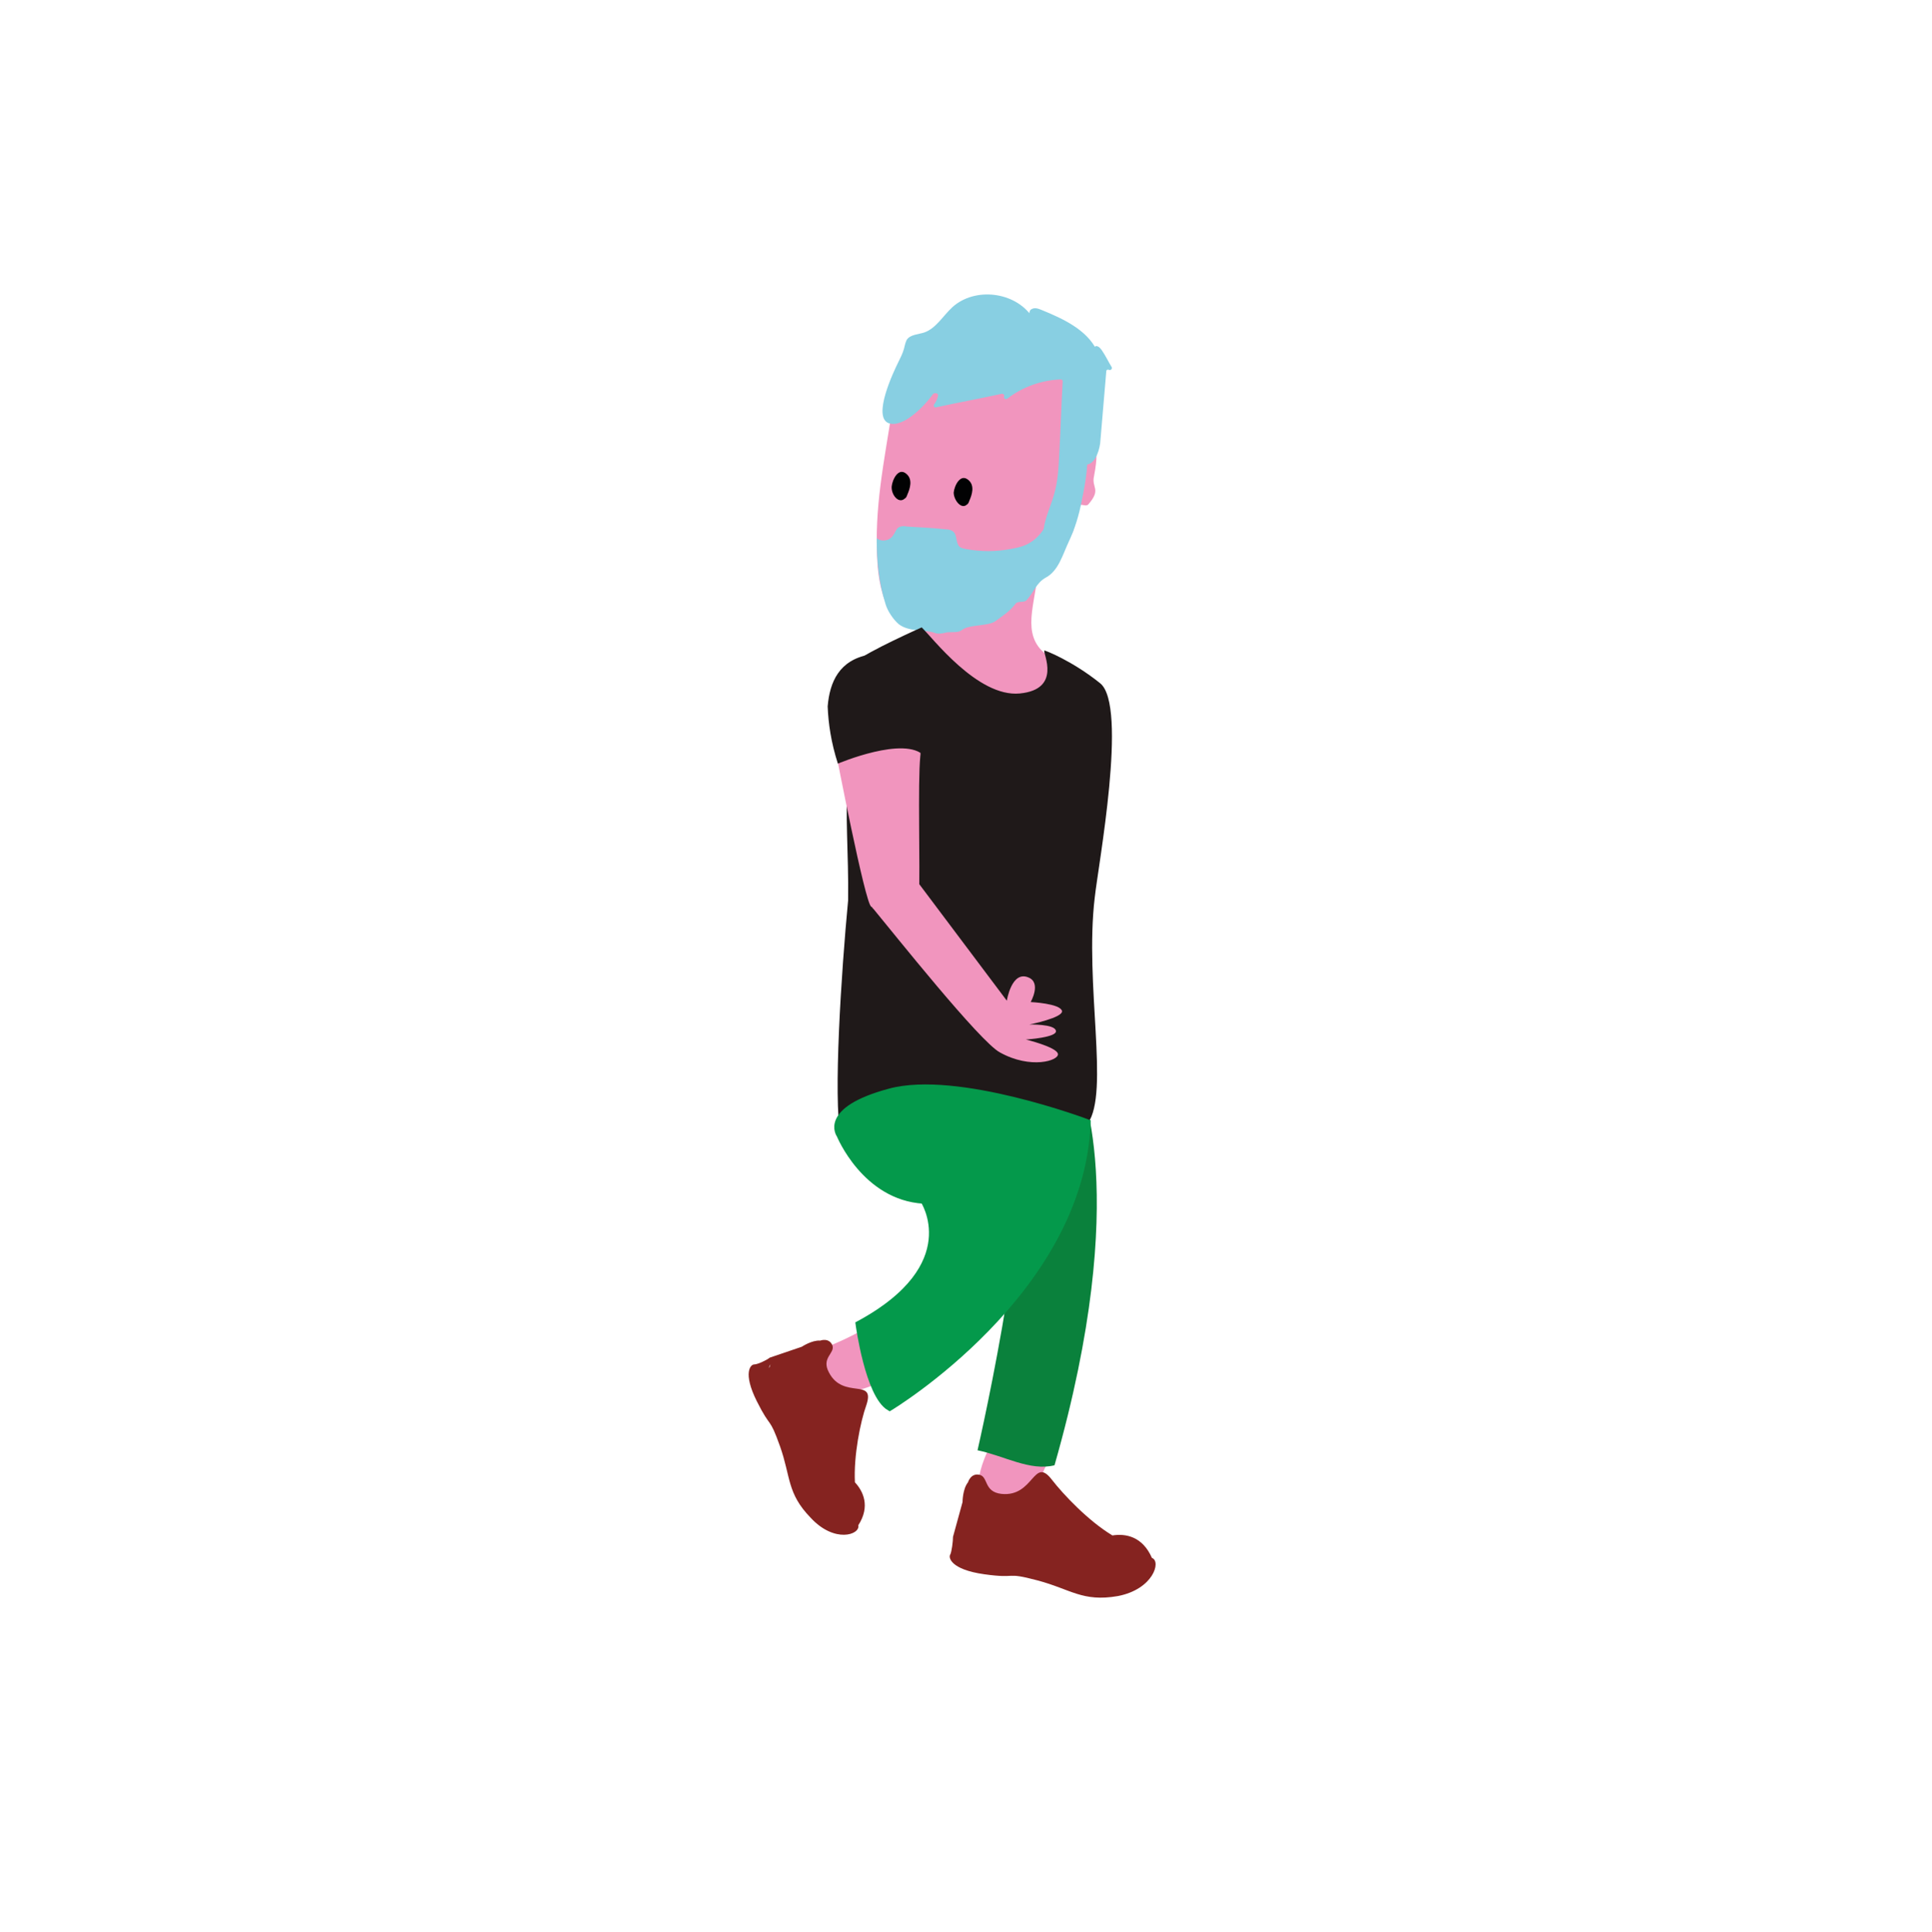
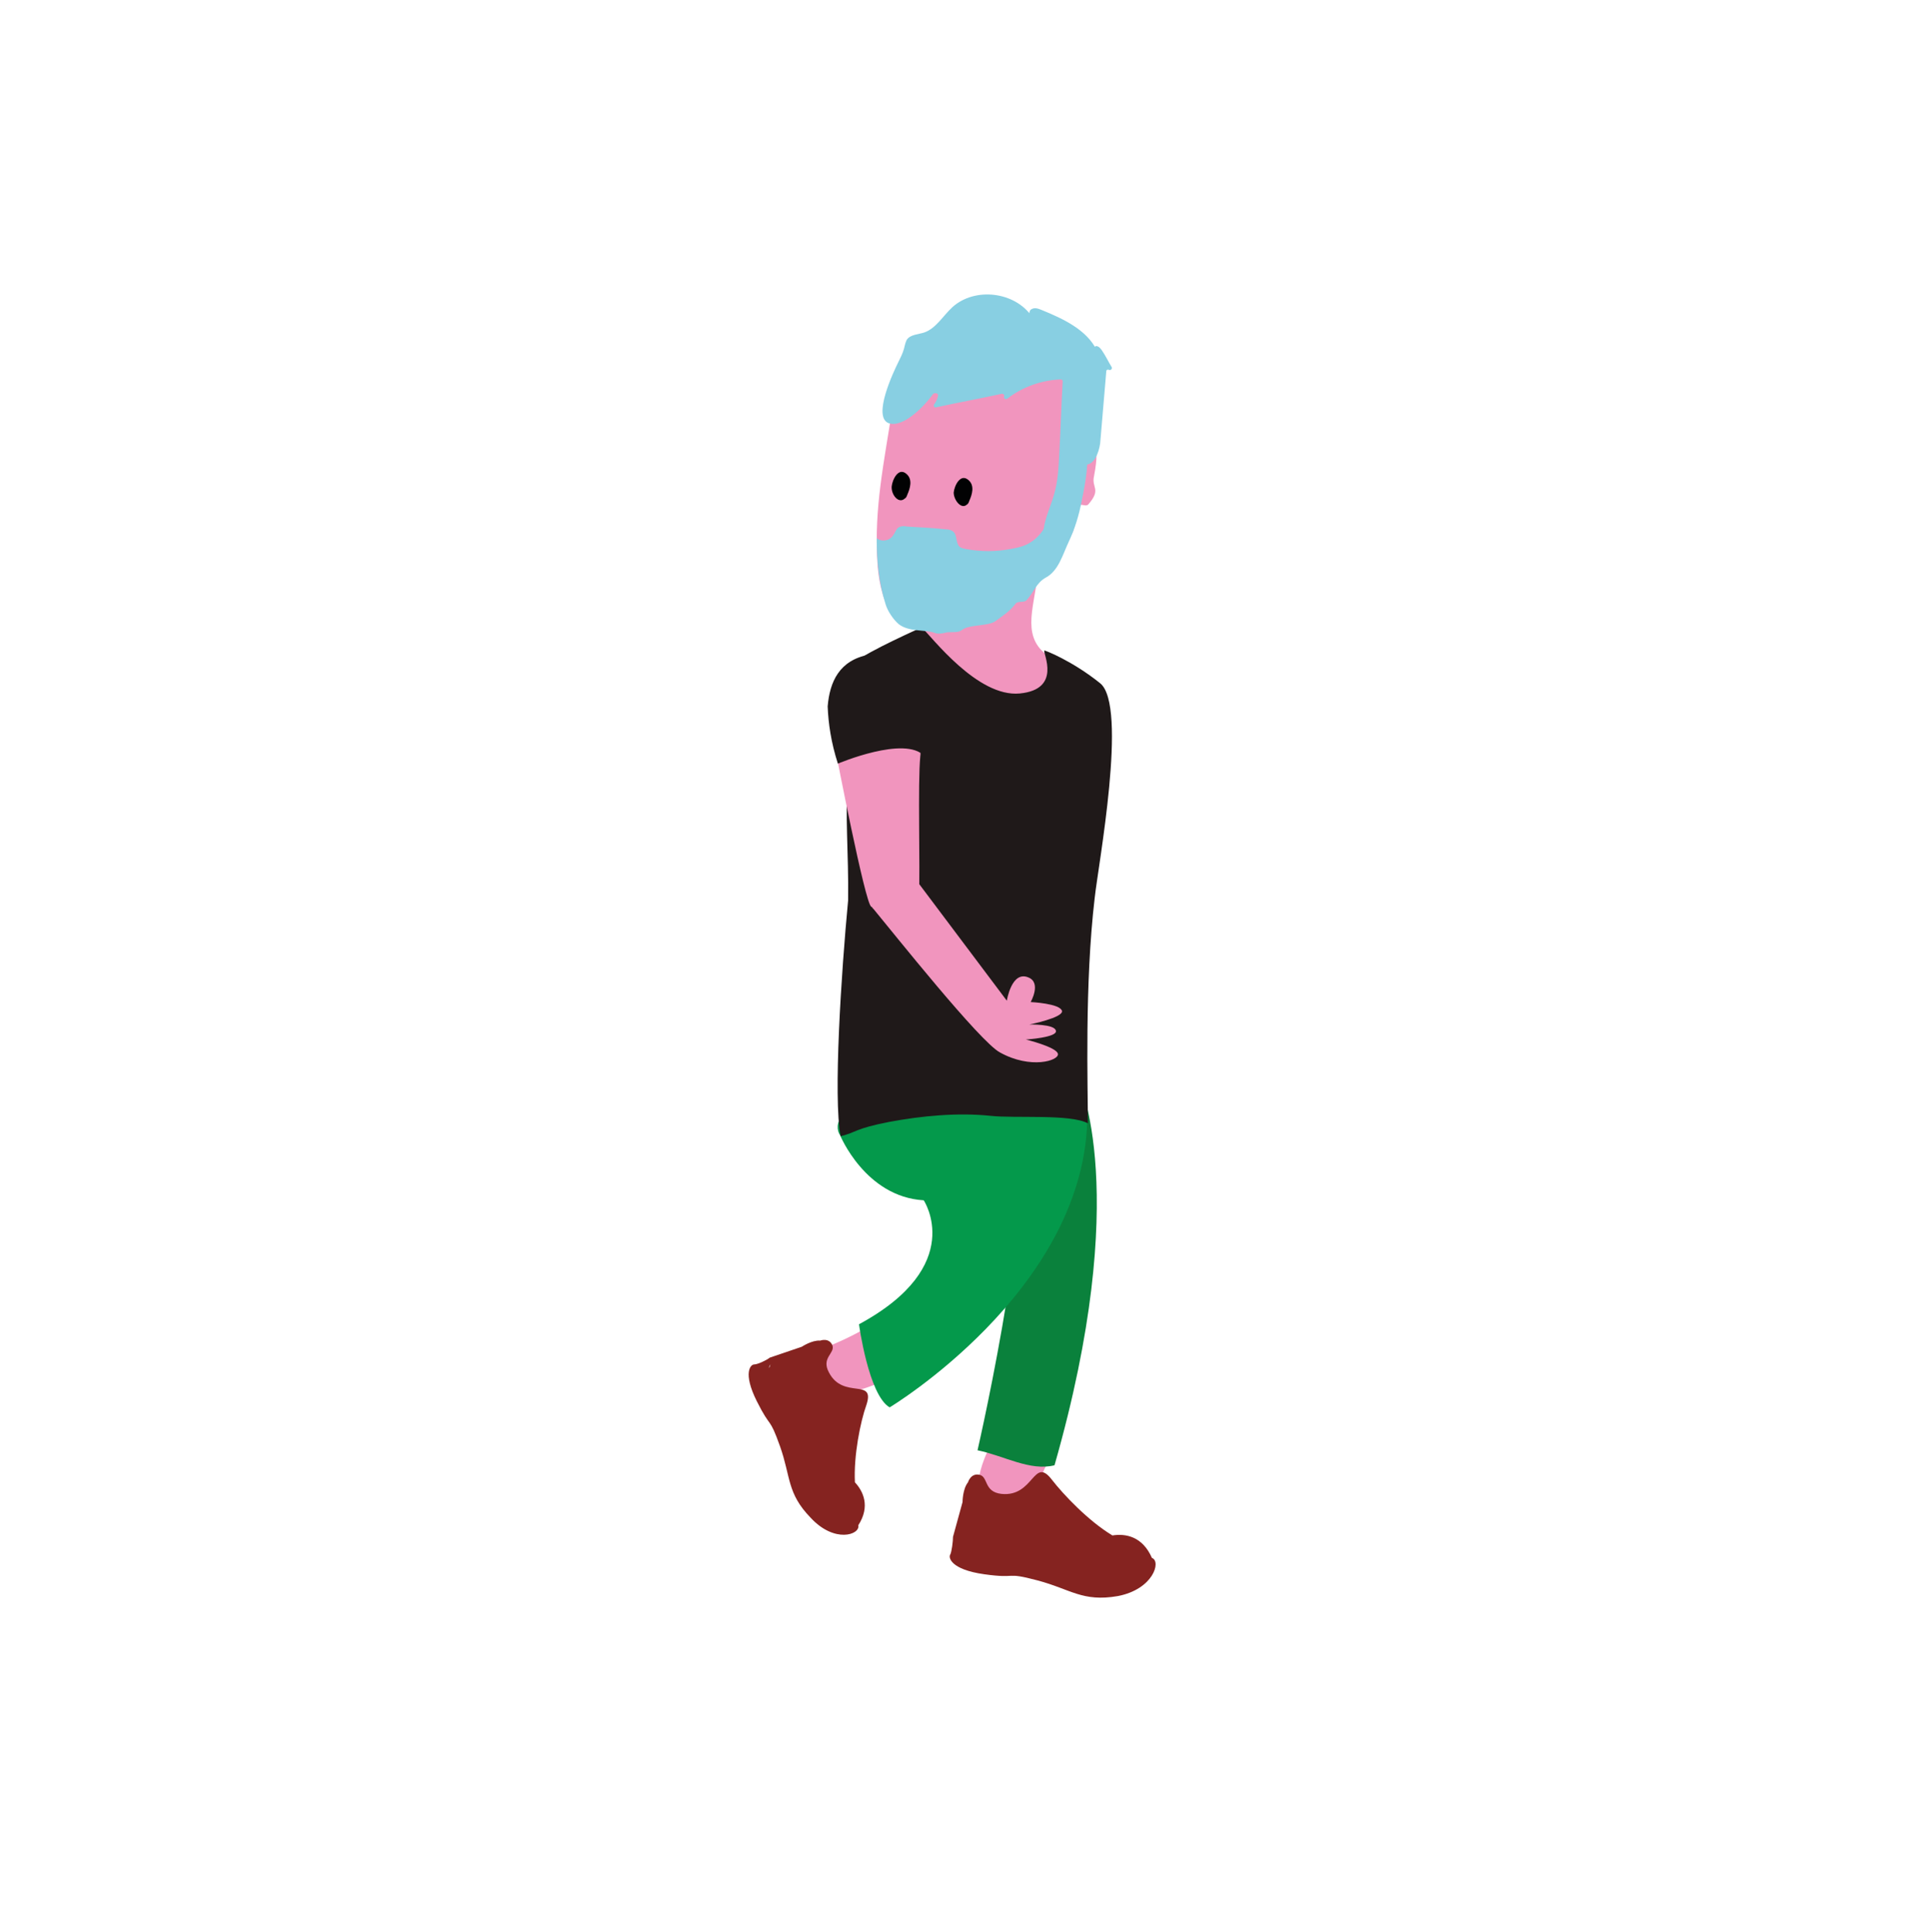
<svg xmlns="http://www.w3.org/2000/svg" version="1.1" id="Capa_1" x="0px" y="0px" viewBox="0 0 283.5 283.5" style="enable-background:new 0 0 283.5 283.5;" xml:space="preserve">
  <style type="text/css">
	.st0{fill:#F195BE;}
	.st1{fill:#852320;}
	.st2{fill:#0A813C;}
- 	.st3{fill:#88CFE2;}
- 	.st4{fill:#020203;}
- 	.st5{fill:#1F1919;}
- 	.st6{fill:#04994B;stroke:#04994B;stroke-miterlimit:10;}
+ 	.st3{fill:#04994B;}
+ 	.st4{fill:#1F1919;}
+ 	.st5{fill:#88CFE2;}
+ 	.st6{fill:#020203;}
</style>
  <g>
-     <g>
-       <path class="st0" d="M154.6,213.3c-1.4-1-2.9-1.1-5.2-1.2c-1,0-2.2-0.1-3.5,0.4c-0.3,0.1-0.5,0.2-0.9,0.5    c-0.7,1.4-1.6,4.1-1.4,5.7c0.4,3.3,8.6,0.5,9.7-0.7c0.9-0.9-0.9-0.2-0.1-1.8C152.8,216.5,154,214.3,154.6,213.3z" />
-       <path class="st1" d="M169.1,228.7c-1.4-3.2-3.9-3.6-5.8-3.3c-3.5-2.1-7.2-6-8.9-8.2c-2.7-3.5-2.6,2.6-7.4,2.1    c-2.6-0.3-1.9-2.5-3.2-2.8c-1.3-0.3-1.7,1.1-1.7,1.1c-0.8,1-0.8,2.9-0.8,2.9l-1.4,5.1c0,0.7-0.2,2.2-0.4,2.6c-0.3,0.4,0,2.2,5,2.9    c5,0.7,2.9-0.4,7.8,0.9c4.9,1.3,6.6,3.2,11.8,2.3C169.3,233.3,170.5,229.2,169.1,228.7z M140.8,225.9c0.1,0.2,0.2,0.3,0.4,0.5    C141,226.2,140.9,226.1,140.8,225.9z" />
-     </g>
-     <path class="st2" d="M143.5,212.9c3.9,0.8,7.7,3.1,11.3,2.2c11.5-40.2,3.5-56.6,3.5-56.6l-9.6,1.3   C153.2,167.9,145.3,205,143.5,212.9z" />
-     <path class="st0" d="M134.2,200.3c-1-0.6-1.2,0.5-1.8,0c-1.8-1.8-2.9-3.4-4.1-5.6c0,0-0.1,0-0.1,0c-0.1,0-0.2-0.1-0.3-0.2   c-5.4,3.3-11.1,4.8-11.1,4.8s3.1,2.5,8.5,5C125.3,204.3,130.6,202.9,134.2,200.3z" />
-     <path class="st0" d="M152,86.6c0.5-3.2,2.4-6.2,2.4-9.3c-1.4,0.6-2.6,1.9-3.7,2.8c-1.7,1.4-3.4,2.7-5.2,4.1c-1.7,1.4-0.4-3.2-2.2-2   c-1.1,0.7-4-1.9-5.2-1.3c-0.3,8.5,0.1,9.7-3,11.3c-0.9,2.8-4.4,7.4-5.6,10.1c5.1,3,26.3,8.4,26.9-4.8C150,95.3,151.3,91,152,86.6z" />
-     <path class="st0" d="M160.6,69.9c1.1-5.8-0.7-3.5-0.6-6.7c0.1-2.5,0.3-7.7-1.7-9.3c-2-1.5-4.5-2.3-7-2.8c-4.2-0.8-8.5-0.8-12.6,0.3   c-2.4,0.6-5,1.7-6.3,3.9c-0.8,1.4-1.1,3-1.4,4.6c-1.2,7.9-2.7,14.6-2.2,22.6c0.1,2,0.6,5.3,1.8,6.9c1.7,2.1,4.6,2.7,7.3,3   c1.6-0.6,3.1-1.7,4.5-2.6c1.9-1.2,3.7-2.7,5.6-4.1c1.8-1.3,3.6-2.6,5.4-4c0.8-0.7,1.8-1.4,2.8-1.8c0-0.3,0-0.6-0.1-0.8   c1,0.1,1.6-1.1,1.6-2c0.1-1,0-2,0.6-2.8c0.4-0.5,1.1,0.2,1.5-0.3C161.7,71.8,160.2,71.6,160.6,69.9z" />
-     <path class="st3" d="M137.7,58.1c-0.1,0.5-0.3,0.9-0.6,1.3c-0.1,0.2,0.1,0.5,0.3,0.4c3.2-0.7,6.5-1.3,9.7-2c0.2,0,0.4,0.2,0.3,0.4   c0,0,0,0,0,0c-0.1,0.3,0.2,0.5,0.5,0.3c2.2-1.7,5-2.7,7.8-2.8c0.2,0,0.3,0.1,0.3,0.3c-0.2,3.5-0.3,7-0.5,10.6   c-0.1,2.1-0.2,4.1-0.8,6.1c-0.6,2.1-1.7,4.1-1.5,6.2c0,0.1,0.1,0.2,0.2,0.2c1.4,0.7,2.9-1.1,3.5-2.6c1-2.6,1.7-5.4,2.1-8.1   c0-0.2,0.2-0.3,0.3-0.2c1.3,0.1,2-1.7,2.2-3.1c0.3-3.5,0.6-7,0.9-10.6c0-0.2,0.2-0.3,0.4-0.2c0,0,0,0,0,0c0.3,0.1,0.5-0.2,0.4-0.4   c-0.5-0.8-0.8-1.5-1.4-2.4c-0.2-0.3-0.5-0.7-0.9-0.7c-0.4,0.1-0.2,0.9,0.1,0.6c-1.5-3-4.9-4.6-8.1-5.9c-0.5-0.2-1-0.4-1.5-0.1   c-0.4,0.2-0.4,1.1,0.1,1.1c-2.5-3.7-8.4-4.4-11.7-1.4c-1.4,1.3-2.4,3.1-4.1,3.7c-0.9,0.3-2.1,0.3-2.6,1.1c-0.2,0.4-0.3,0.9-0.4,1.3   c-0.2,0.7-0.5,1.3-0.8,1.9c-0.8,1.6-3.8,8-1.5,9c2,0.8,5.1-2.2,6.6-4.3C137.4,57.6,137.8,57.8,137.7,58.1z" />
-     <path class="st3" d="M158.8,73.5c-0.4,2.1-1,4.1-1.9,6c-0.9,1.9-1.5,4.3-3.4,5.3c-1.4,0.8-1.7,2.1-2.8,3.3   c-0.3,0.4-1.3,0.1-1.6,0.5c-0.8,1.1-1.9,1.8-3,2.6c-1,0.7-3.5,0.5-4.6,1.1c-0.2,0.1-0.4,0.3-0.7,0.4c-0.7,0.2-1.5,0-2.1,0.2   c-0.5,0.1-1,0.2-1.5,0c-1.4-0.5-3.8-0.1-5.3-1.3c-0.8-0.7-1.6-1.9-1.9-2.9c-1-3.2-1.3-6.3-1.3-9.7c0.7,0.6,1.9,0.4,2.4-0.4   c0.3-0.4,0.4-0.8,0.7-1.1c0.4-0.3,0.9-0.3,1.4-0.2c1.9,0.1,3.7,0.2,5.6,0.4c0.4,0,0.9,0.1,1.2,0.4c0.5,0.5,0.3,1.5,0.8,2.1   c0.3,0.3,0.6,0.3,1,0.4c2.2,0.4,4.4,0.4,6.5,0c1.1-0.2,2.1-0.4,3-1c1.8-1.1,2.8-3.3,3.4-5.3c1.2-3.7,2-7.6,2.3-11.5   c0.1-0.7,0.7-2.9,1.8-1.7c0.6,0.6,0.6,2.9,0.7,3.7C159.9,67.7,159.4,70.6,158.8,73.5z" />
-     <path class="st4" d="M141.9,74.1c0.2-0.1,0.3-0.3,0.4-0.6c0.4-0.9,0.8-2.2-0.1-3c-1.2-1.1-2.1,0.8-2.2,1.8   C140,73.4,141.1,74.8,141.9,74.1z" />
-     <path class="st4" d="M132.8,73.2c0.2-0.1,0.3-0.3,0.4-0.6c0.4-0.9,0.8-2.2-0.1-3c-1.2-1.1-2.1,0.8-2.2,1.8   C130.8,72.6,131.9,74,132.8,73.2z" />
-     <path class="st1" d="M126,223.9c1.8-2.8,0.7-5-0.5-6.3c-0.2-3.9,0.8-8.9,1.7-11.4c1.3-4-3.4-0.7-5.5-4.7c-1.2-2.2,0.9-2.8,0.5-4   c-0.5-1.2-1.8-0.7-1.8-0.7c-1.2-0.1-2.7,0.9-2.7,0.9l-4.7,1.6c-0.5,0.4-1.8,1-2.3,1c-0.5,0-1.7,1.2,0.4,5.4   c2.1,4.2,1.8,2.1,3.4,6.6c1.6,4.5,1,6.9,4.5,10.5C122.5,226.6,126.3,225.3,126,223.9z M113.1,200.3c-0.1,0.2-0.1,0.4-0.2,0.5   C112.9,200.6,113,200.4,113.1,200.3z" />
-     <path class="st5" d="M161.5,100.3c-4.1-3.3-8.2-4.9-8.2-4.8c-0.2,0.4,2.6,5.7-3.6,6.3c-6.2,0.6-12.9-8.3-14.4-9.7   c0,0-8.1,3.6-9.6,5c-2.9,5.8-0.7,10.6-1.2,16.9c-0.5,5.7,0.1,11.1,0,18.2c-1,10.5-2.2,28.9-1.1,34.6c2.4-0.6,2-1.1,7.1-2.1   c4.8-0.9,10.1-1.4,14.9-0.9c3.6,0.4,11.7-0.3,14.3,1.1c3.2-4.6-0.5-20.4,1-33.1C161.2,127.1,165.6,103.6,161.5,100.3z" />
-     <path class="st0" d="M122.6,109.5l0.1,0.9c0,0,4.3,22.3,5.2,22.7c1.8,1.4,2.5,1,4.5,0.2c0.5-0.2,2-1.3,2.5-1.7   c0.2-4.2-0.2-16.7,0.2-20.6C135.9,105.4,122.6,109.5,122.6,109.5z" />
-     <path class="st0" d="M151.3,147.1c0,0,1.6-2.8-0.3-3.6c-2.5-1.1-3.2,3.4-3.2,3.4l-13.9-18.5c-2.3-1.1-5.6,2.2-5.8,4.9   c0,0,0,0.1,0.1,0.1c2.9,3.5,15.7,19.6,18.6,21.1c4.5,2.5,8.7,1.2,8.5,0.2c-0.2-1-4.7-2.1-4.7-2.1s4.7-0.3,4.4-1.3   c-0.2-1-3.9-0.9-3.9-0.9s5-1,4.8-2C155.6,147.3,151.3,147.1,151.3,147.1z" />
-     <path class="st5" d="M127.6,96.1c-4.4,0.8-5.8,4-6.1,7.6c0.1,2.5,0.5,5.3,1.5,8.4c0,0,9.9-4.2,12.7-1.1c1.5,1.7,1.8-4.7,0.1-11   C133.9,97.4,130.8,95.6,127.6,96.1z" />
-     <path class="st6" d="M126.1,194.4c0,0,1.4,10.4,4.5,12.2c0,0,28.1-16.9,29-41.8c0,0-19.1-7.2-29-4.5c-10,2.7-7.3,6.3-7.3,6.3   s3.7,9.1,12.3,9.6C135.6,176.2,142,185.8,126.1,194.4z" />
+     <path class="st0" d="M154.6,213.3c-1.4-1-2.9-1.1-5.2-1.2c-1,0-2.2-0.1-3.5,0.4c-0.3,0.1-0.5,0.2-0.9,0.5c-0.7,1.4-1.6,4.1-1.4,5.7   c0.4,3.3,8.6,0.5,9.7-0.7c0.9-0.9-0.9-0.2-0.1-1.8C152.8,216.5,154,214.3,154.6,213.3z" />
+     <path class="st1" d="M169.1,228.7c-1.4-3.2-3.9-3.6-5.8-3.3c-3.5-2.1-7.2-6-8.9-8.2c-2.7-3.5-2.6,2.6-7.4,2.1   c-2.6-0.3-1.9-2.5-3.2-2.8s-1.7,1.1-1.7,1.1c-0.8,1-0.8,2.9-0.8,2.9l-1.4,5.1c0,0.7-0.2,2.2-0.4,2.6c-0.3,0.4,0,2.2,5,2.9   s2.9-0.4,7.8,0.9c4.9,1.3,6.6,3.2,11.8,2.3C169.3,233.3,170.5,229.2,169.1,228.7z M140.8,225.9c0.1,0.2,0.2,0.3,0.4,0.5   C141,226.2,140.9,226.1,140.8,225.9z" />
  </g>
+   <path class="st2" d="M143.5,212.9c3.9,0.8,7.7,3.1,11.3,2.2c11.5-40.2,3.5-56.6,3.5-56.6l-9.6,1.3  C153.2,167.9,145.3,205,143.5,212.9z" />
+   <path class="st0" d="M134.2,200.3c-1-0.6-1.2,0.5-1.8,0c-1.8-1.8-2.9-3.4-4.1-5.6h-0.1c-0.1,0-0.2-0.1-0.3-0.2  c-5.4,3.3-11.1,4.8-11.1,4.8s3.1,2.5,8.5,5C125.3,204.3,130.6,202.9,134.2,200.3z" />
+   <path class="st1" d="M126,223.9c1.8-2.8,0.7-5-0.5-6.3c-0.2-3.9,0.8-8.9,1.7-11.4c1.3-4-3.4-0.7-5.5-4.7c-1.2-2.2,0.9-2.8,0.5-4  c-0.5-1.2-1.8-0.7-1.8-0.7c-1.2-0.1-2.7,0.9-2.7,0.9l-4.7,1.6c-0.5,0.4-1.8,1-2.3,1s-1.7,1.2,0.4,5.4s1.8,2.1,3.4,6.6  s1,6.9,4.5,10.5C122.5,226.6,126.3,225.3,126,223.9z M113.1,200.3c-0.1,0.2-0.1,0.4-0.2,0.5C112.9,200.6,113,200.4,113.1,200.3z" />
+   <path class="st3" d="M126.1,194.4c0,0,1.4,10.4,4.5,12.2c0,0,28.1-16.9,29-41.8c0,0-19.1-7.2-29-4.5c-10,2.7-7.3,6.3-7.3,6.3  s3.7,9.1,12.3,9.6C135.6,176.2,142,185.8,126.1,194.4z" />
+   <path class="st0" d="M152,86.6c0.5-3.2,2.4-6.2,2.4-9.3c-1.4,0.6-2.6,1.9-3.7,2.8c-1.7,1.4-3.4,2.7-5.2,4.1c-1.7,1.4-0.4-3.2-2.2-2  c-1.1,0.7-4-1.9-5.2-1.3c-0.3,8.5,0.1,9.7-3,11.3c-0.9,2.8-4.4,7.4-5.6,10.1c5.1,3,26.3,8.4,26.9-4.8C150,95.3,151.3,91,152,86.6z" />
+   <path class="st4" d="M161.5,100.3c-4.1-3.3-8.2-4.9-8.2-4.8c-0.2,0.4,2.6,5.7-3.6,6.3c-6.2,0.6-12.9-8.3-14.4-9.7c0,0-8.1,3.6-9.6,5  c-2.9,5.8-0.7,10.6-1.2,16.9c-0.5,5.7,0.1,11.1,0,18.2c-1,10.5-2.2,28.9-1.1,34.6c2.4-0.6,2-1.1,7.1-2.1c4.8-0.9,10.1-1.4,14.9-0.9  c3.6,0.4,11.7-0.3,14.3,1.1c0-5.2-0.5-20.4,1-33.1C161.2,127.1,165.6,103.6,161.5,100.3z" />
+   <path class="st0" d="M122.6,109.5l0.1,0.9c0,0,4.3,22.3,5.2,22.7c1.8,1.4,2.5,1,4.5,0.2c0.5-0.2,2-1.3,2.5-1.7  c0.2-4.2-0.2-16.7,0.2-20.6C135.9,105.4,122.6,109.5,122.6,109.5z" />
+   <path class="st0" d="M151.3,147.1c0,0,1.6-2.8-0.3-3.6c-2.5-1.1-3.2,3.4-3.2,3.4l-13.9-18.5c-2.3-1.1-5.6,2.2-5.8,4.9  c0,0,0,0.1,0.1,0.1c2.9,3.5,15.7,19.6,18.6,21.1c4.5,2.5,8.7,1.2,8.5,0.2s-4.7-2.1-4.7-2.1s4.7-0.3,4.4-1.3c-0.2-1-3.9-0.9-3.9-0.9  s5-1,4.8-2C155.6,147.3,151.3,147.1,151.3,147.1z" />
+   <path class="st4" d="M127.6,96.1c-4.4,0.8-5.8,4-6.1,7.6c0.1,2.5,0.5,5.3,1.5,8.4c0,0,9.9-4.2,12.7-1.1c1.5,1.7,1.8-4.7,0.1-11  C133.9,97.4,130.8,95.6,127.6,96.1z" />
+   <path class="st0" d="M160.6,69.9c1.1-5.8-0.7-3.5-0.6-6.7c0.1-2.5,0.3-7.7-1.7-9.3c-2-1.5-4.5-2.3-7-2.8c-4.2-0.8-8.5-0.8-12.6,0.3  c-2.4,0.6-5,1.7-6.3,3.9c-0.8,1.4-1.1,3-1.4,4.6c-1.2,7.9-2.7,14.6-2.2,22.6c0.1,2,0.6,5.3,1.8,6.9c1.7,2.1,4.6,2.7,7.3,3  c1.6-0.6,3.1-1.7,4.5-2.6c1.9-1.2,3.7-2.7,5.6-4.1c1.8-1.3,3.6-2.6,5.4-4c0.8-0.7,1.8-1.4,2.8-1.8c0-0.3,0-0.6-0.1-0.8  c1,0.1,1.6-1.1,1.6-2c0.1-1,0-2,0.6-2.8c0.4-0.5,1.1,0.2,1.5-0.3C161.7,71.8,160.2,71.6,160.6,69.9z" />
+   <path class="st5" d="M137.7,58.1c-0.1,0.5-0.3,0.9-0.6,1.3c-0.1,0.2,0.1,0.5,0.3,0.4c3.2-0.7,6.5-1.3,9.7-2c0.2,0,0.4,0.2,0.3,0.4  l0,0c-0.1,0.3,0.2,0.5,0.5,0.3c2.2-1.7,5-2.7,7.8-2.8c0.2,0,0.3,0.1,0.3,0.3c-0.2,3.5-0.3,7-0.5,10.6c-0.1,2.1-0.2,4.1-0.8,6.1  c-0.6,2.1-1.7,4.1-1.5,6.2c0,0.1,0.1,0.2,0.2,0.2c1.4,0.7,2.9-1.1,3.5-2.6c1-2.6,1.7-5.4,2.1-8.1c0-0.2,0.2-0.3,0.3-0.2  c1.3,0.1,2-1.7,2.2-3.1c0.3-3.5,0.6-7,0.9-10.6c0-0.2,0.2-0.3,0.4-0.2l0,0c0.3,0.1,0.5-0.2,0.4-0.4c-0.5-0.8-0.8-1.5-1.4-2.4  c-0.2-0.3-0.5-0.7-0.9-0.7c-0.4,0.1-0.2,0.9,0.1,0.6c-1.5-3-4.9-4.6-8.1-5.9c-0.5-0.2-1-0.4-1.5-0.1c-0.4,0.2-0.4,1.1,0.1,1.1  c-2.5-3.7-8.4-4.4-11.7-1.4c-1.4,1.3-2.4,3.1-4.1,3.7c-0.9,0.3-2.1,0.3-2.6,1.1c-0.2,0.4-0.3,0.9-0.4,1.3c-0.2,0.7-0.5,1.3-0.8,1.9  c-0.8,1.6-3.8,8-1.5,9c2,0.8,5.1-2.2,6.6-4.3C137.4,57.6,137.8,57.8,137.7,58.1z" />
+   <path class="st5" d="M158.8,73.5c-0.4,2.1-1,4.1-1.9,6s-1.5,4.3-3.4,5.3c-1.4,0.8-1.7,2.1-2.8,3.3c-0.3,0.4-1.3,0.1-1.6,0.5  c-0.8,1.1-1.9,1.8-3,2.6c-1,0.7-3.5,0.5-4.6,1.1c-0.2,0.1-0.4,0.3-0.7,0.4c-0.7,0.2-1.5,0-2.1,0.2c-0.5,0.1-1,0.2-1.5,0  c-1.4-0.5-3.8-0.1-5.3-1.3c-0.8-0.7-1.6-1.9-1.9-2.9c-1-3.2-1.3-6.3-1.3-9.7c0.7,0.6,1.9,0.4,2.4-0.4c0.3-0.4,0.4-0.8,0.7-1.1  c0.4-0.3,0.9-0.3,1.4-0.2c1.9,0.1,3.7,0.2,5.6,0.4c0.4,0,0.9,0.1,1.2,0.4c0.5,0.5,0.3,1.5,0.8,2.1c0.3,0.3,0.6,0.3,1,0.4  c2.2,0.4,4.4,0.4,6.5,0c1.1-0.2,2.1-0.4,3-1c1.8-1.1,2.8-3.3,3.4-5.3c1.2-3.7,2-7.6,2.3-11.5c0.1-0.7,0.7-2.9,1.8-1.7  c0.6,0.6,0.6,2.9,0.7,3.7C159.9,67.7,159.4,70.6,158.8,73.5z" />
+   <path class="st6" d="M141.9,74.1c0.2-0.1,0.3-0.3,0.4-0.6c0.4-0.9,0.8-2.2-0.1-3c-1.2-1.1-2.1,0.8-2.2,1.8  C140,73.4,141.1,74.8,141.9,74.1z" />
+   <path class="st6" d="M132.8,73.2c0.2-0.1,0.3-0.3,0.4-0.6c0.4-0.9,0.8-2.2-0.1-3c-1.2-1.1-2.1,0.8-2.2,1.8  C130.8,72.6,131.9,74,132.8,73.2z" />
</svg>
